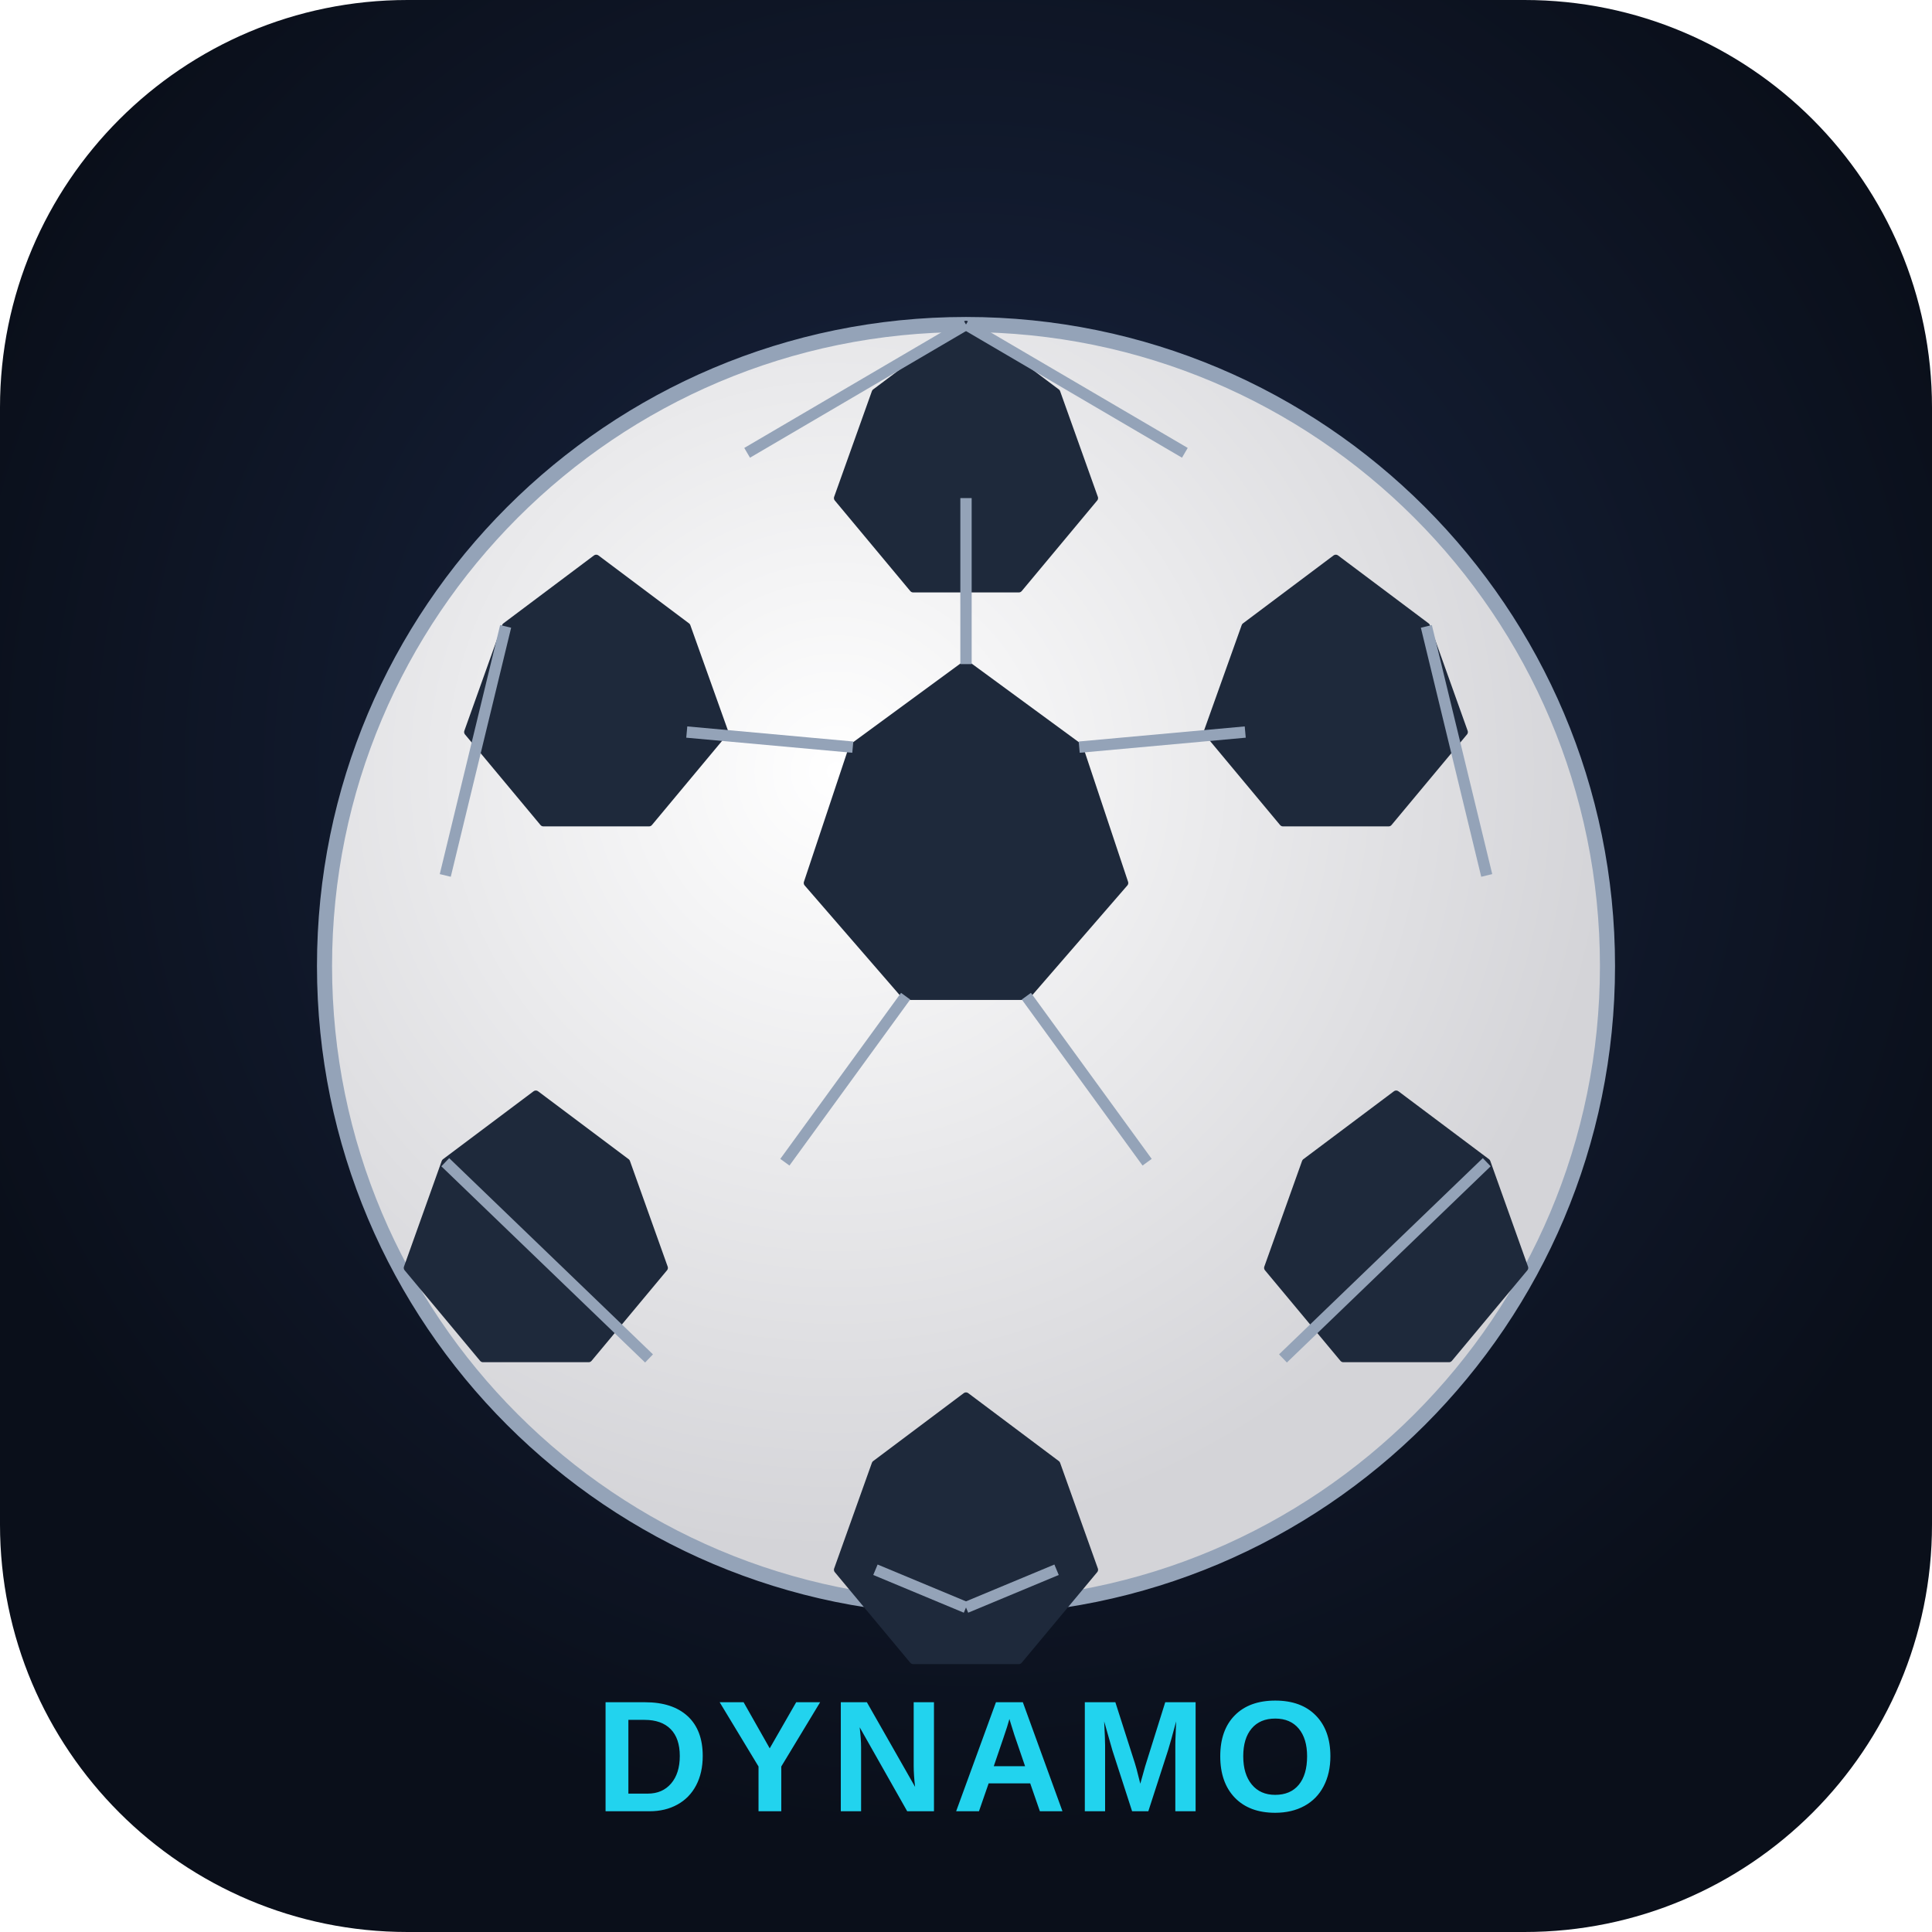
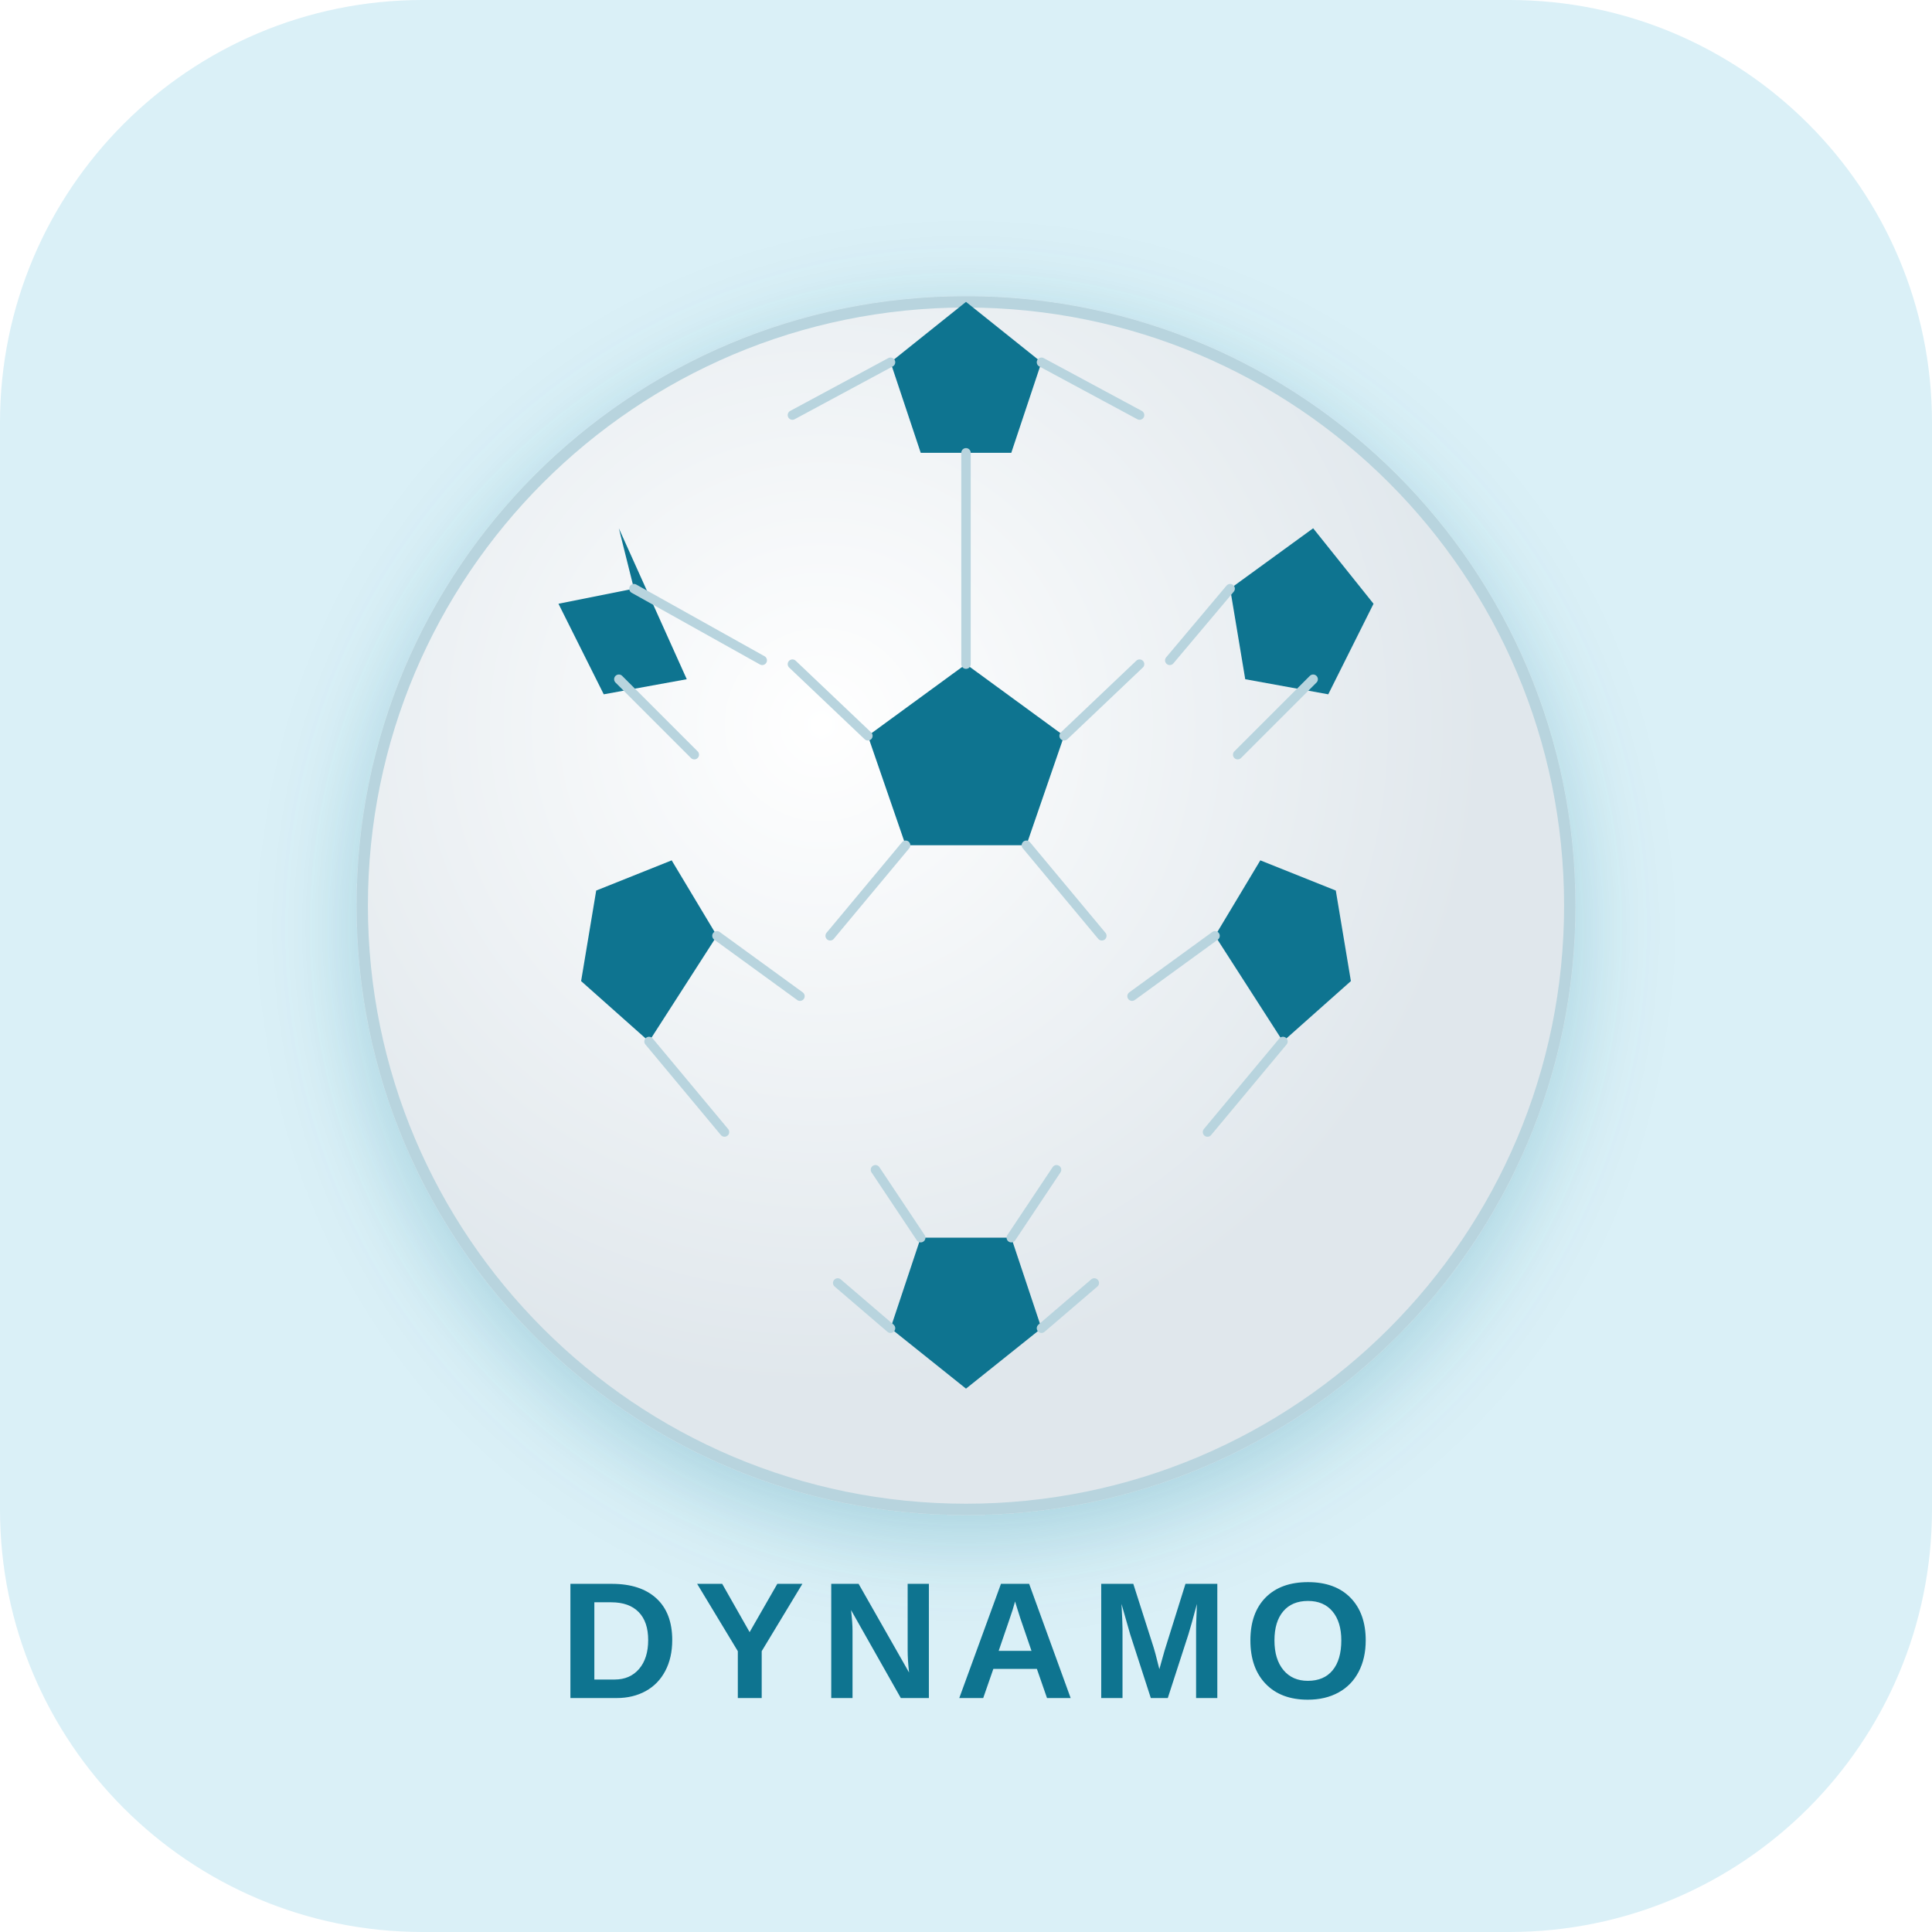
<svg xmlns="http://www.w3.org/2000/svg" viewBox="0 0 512 512">
+   <rect width="512" height="512" rx="112" fill="#daf0f7" />
  <defs>
-     <radialGradient id="bg" cx="50%" cy="40%" r="55%">
-       <stop offset="0%" stop-color="#1a2744" />
-       <stop offset="100%" stop-color="#0a0f1a" />
+     <radialGradient id="bl" cx="38%" cy="35%" r="55%">
+       <stop offset="0%" stop-color="#ffffff" />
+       <stop offset="100%" stop-color="#e0e7ec" />
    </radialGradient>
-     <radialGradient id="ball" cx="40%" cy="35%" r="60%">
-       <stop offset="0%" stop-color="#ffffff" />
-       <stop offset="100%" stop-color="#d4d4d8" />
-     </radialGradient>
+     <filter id="sh">
+       <feDropShadow dx="0" dy="6" stdDeviation="12" flood-color="#0e7490" flood-opacity="0.25" />
+     </filter>
  </defs>
-   <rect width="512" height="512" rx="108" fill="url(#bg)" />
-   <circle cx="256" cy="256" r="170" fill="url(#ball)" stroke="#94a3b8" stroke-width="4" />
-   <path d="M256 176 l30 22 12 36 -26 30h-32l-26-30 12-36z" fill="#1e293b" stroke="#1e293b" stroke-width="2" stroke-linejoin="round" />
-   <path d="M256 86 l24 18 10 28-20 24h-28l-20-24 10-28z" fill="#1e293b" stroke="#1e293b" stroke-width="2" stroke-linejoin="round" />
-   <path d="M354 148 l24 18 10 28-20 24h-28l-20-24 10-28z" fill="#1e293b" stroke="#1e293b" stroke-width="2" stroke-linejoin="round" />
-   <path d="M158 148 l24 18 10 28-20 24h-28l-20-24 10-28z" fill="#1e293b" stroke="#1e293b" stroke-width="2" stroke-linejoin="round" />
-   <path d="M142 290 l24 18 10 28-20 24h-28l-20-24 10-28z" fill="#1e293b" stroke="#1e293b" stroke-width="2" stroke-linejoin="round" />
-   <path d="M370 290 l24 18 10 28-20 24h-28l-20-24 10-28z" fill="#1e293b" stroke="#1e293b" stroke-width="2" stroke-linejoin="round" />
-   <path d="M256 370 l24 18 10 28-20 24h-28l-20-24 10-28z" fill="#1e293b" stroke="#1e293b" stroke-width="2" stroke-linejoin="round" />
-   <line x1="256" y1="176" x2="256" y2="132" stroke="#94a3b8" stroke-width="3" />
-   <line x1="286" y1="198" x2="330" y2="194" stroke="#94a3b8" stroke-width="3" />
-   <line x1="226" y1="198" x2="182" y2="194" stroke="#94a3b8" stroke-width="3" />
-   <line x1="272" y1="264" x2="304" y2="308" stroke="#94a3b8" stroke-width="3" />
-   <line x1="240" y1="264" x2="208" y2="308" stroke="#94a3b8" stroke-width="3" />
-   <line x1="256" y1="86" x2="314" y2="120" stroke="#94a3b8" stroke-width="3" />
-   <line x1="256" y1="86" x2="198" y2="120" stroke="#94a3b8" stroke-width="3" />
-   <line x1="378" y1="166" x2="394" y2="232" stroke="#94a3b8" stroke-width="3" />
-   <line x1="134" y1="166" x2="118" y2="232" stroke="#94a3b8" stroke-width="3" />
-   <line x1="394" y1="308" x2="340" y2="360" stroke="#94a3b8" stroke-width="3" />
-   <line x1="118" y1="308" x2="172" y2="360" stroke="#94a3b8" stroke-width="3" />
-   <line x1="280" y1="416" x2="256" y2="426" stroke="#94a3b8" stroke-width="3" />
-   <line x1="232" y1="416" x2="256" y2="426" stroke="#94a3b8" stroke-width="3" />
-   <text x="256" y="480" text-anchor="middle" font-family="Arial Black,Arial,sans-serif" font-size="42" font-weight="900" fill="#22d3ee" letter-spacing="2">DYNAMO</text>
+   <circle cx="256" cy="240" r="160" fill="url(#bl)" stroke="#b8d4de" stroke-width="3" filter="url(#sh)" />
+   <path d="M256 176 L282 195 L272 224 L240 224 L230 195 Z" fill="#0e7490" />
+   <path d="M256 80 L276 96 L268 120 L244 120 L236 96 Z" fill="#0e7490" />
+   <path d="M348 140 L364 160 L352 184 L330 180 L326 156 Z" fill="#0e7490" />
+   <path d="M164 140 L168 156 L148 160 L160 184 L182 180 Z" fill="#0e7490" />
+   <path d="M340 276 L358 260 L354 236 L334 228 L322 248 Z" fill="#0e7490" />
+   <path d="M172 276 L190 248 L178 228 L158 236 L154 260 Z" fill="#0e7490" />
+   <path d="M256 368 L276 352 L268 328 L244 328 L236 352 Z" fill="#0e7490" />
+   <path d="M240 224 L220 248 M272 224 L292 248 M230 195 L210 176 M282 195 L302 176 M256 176 L256 120 M236 96 L210 110 M276 96 L302 110 M326 156 L310 175 M168 156 L202 175 M348 180 L328 200 M164 180 L184 200 M322 248 L300 264 M190 248 L212 264 M340 276 L320 300 M172 276 L192 300 M268 328 L280 310 M244 328 L232 310 M276 352 L290 340 M236 352 L222 340" fill="none" stroke="#b8d4de" stroke-width="2.5" stroke-linecap="round" />
+   <text x="256" y="450" text-anchor="middle" font-family="Arial Black,Arial,sans-serif" font-size="44" font-weight="900" fill="#0e7490" letter-spacing="4">DYNAMO</text>
</svg>
